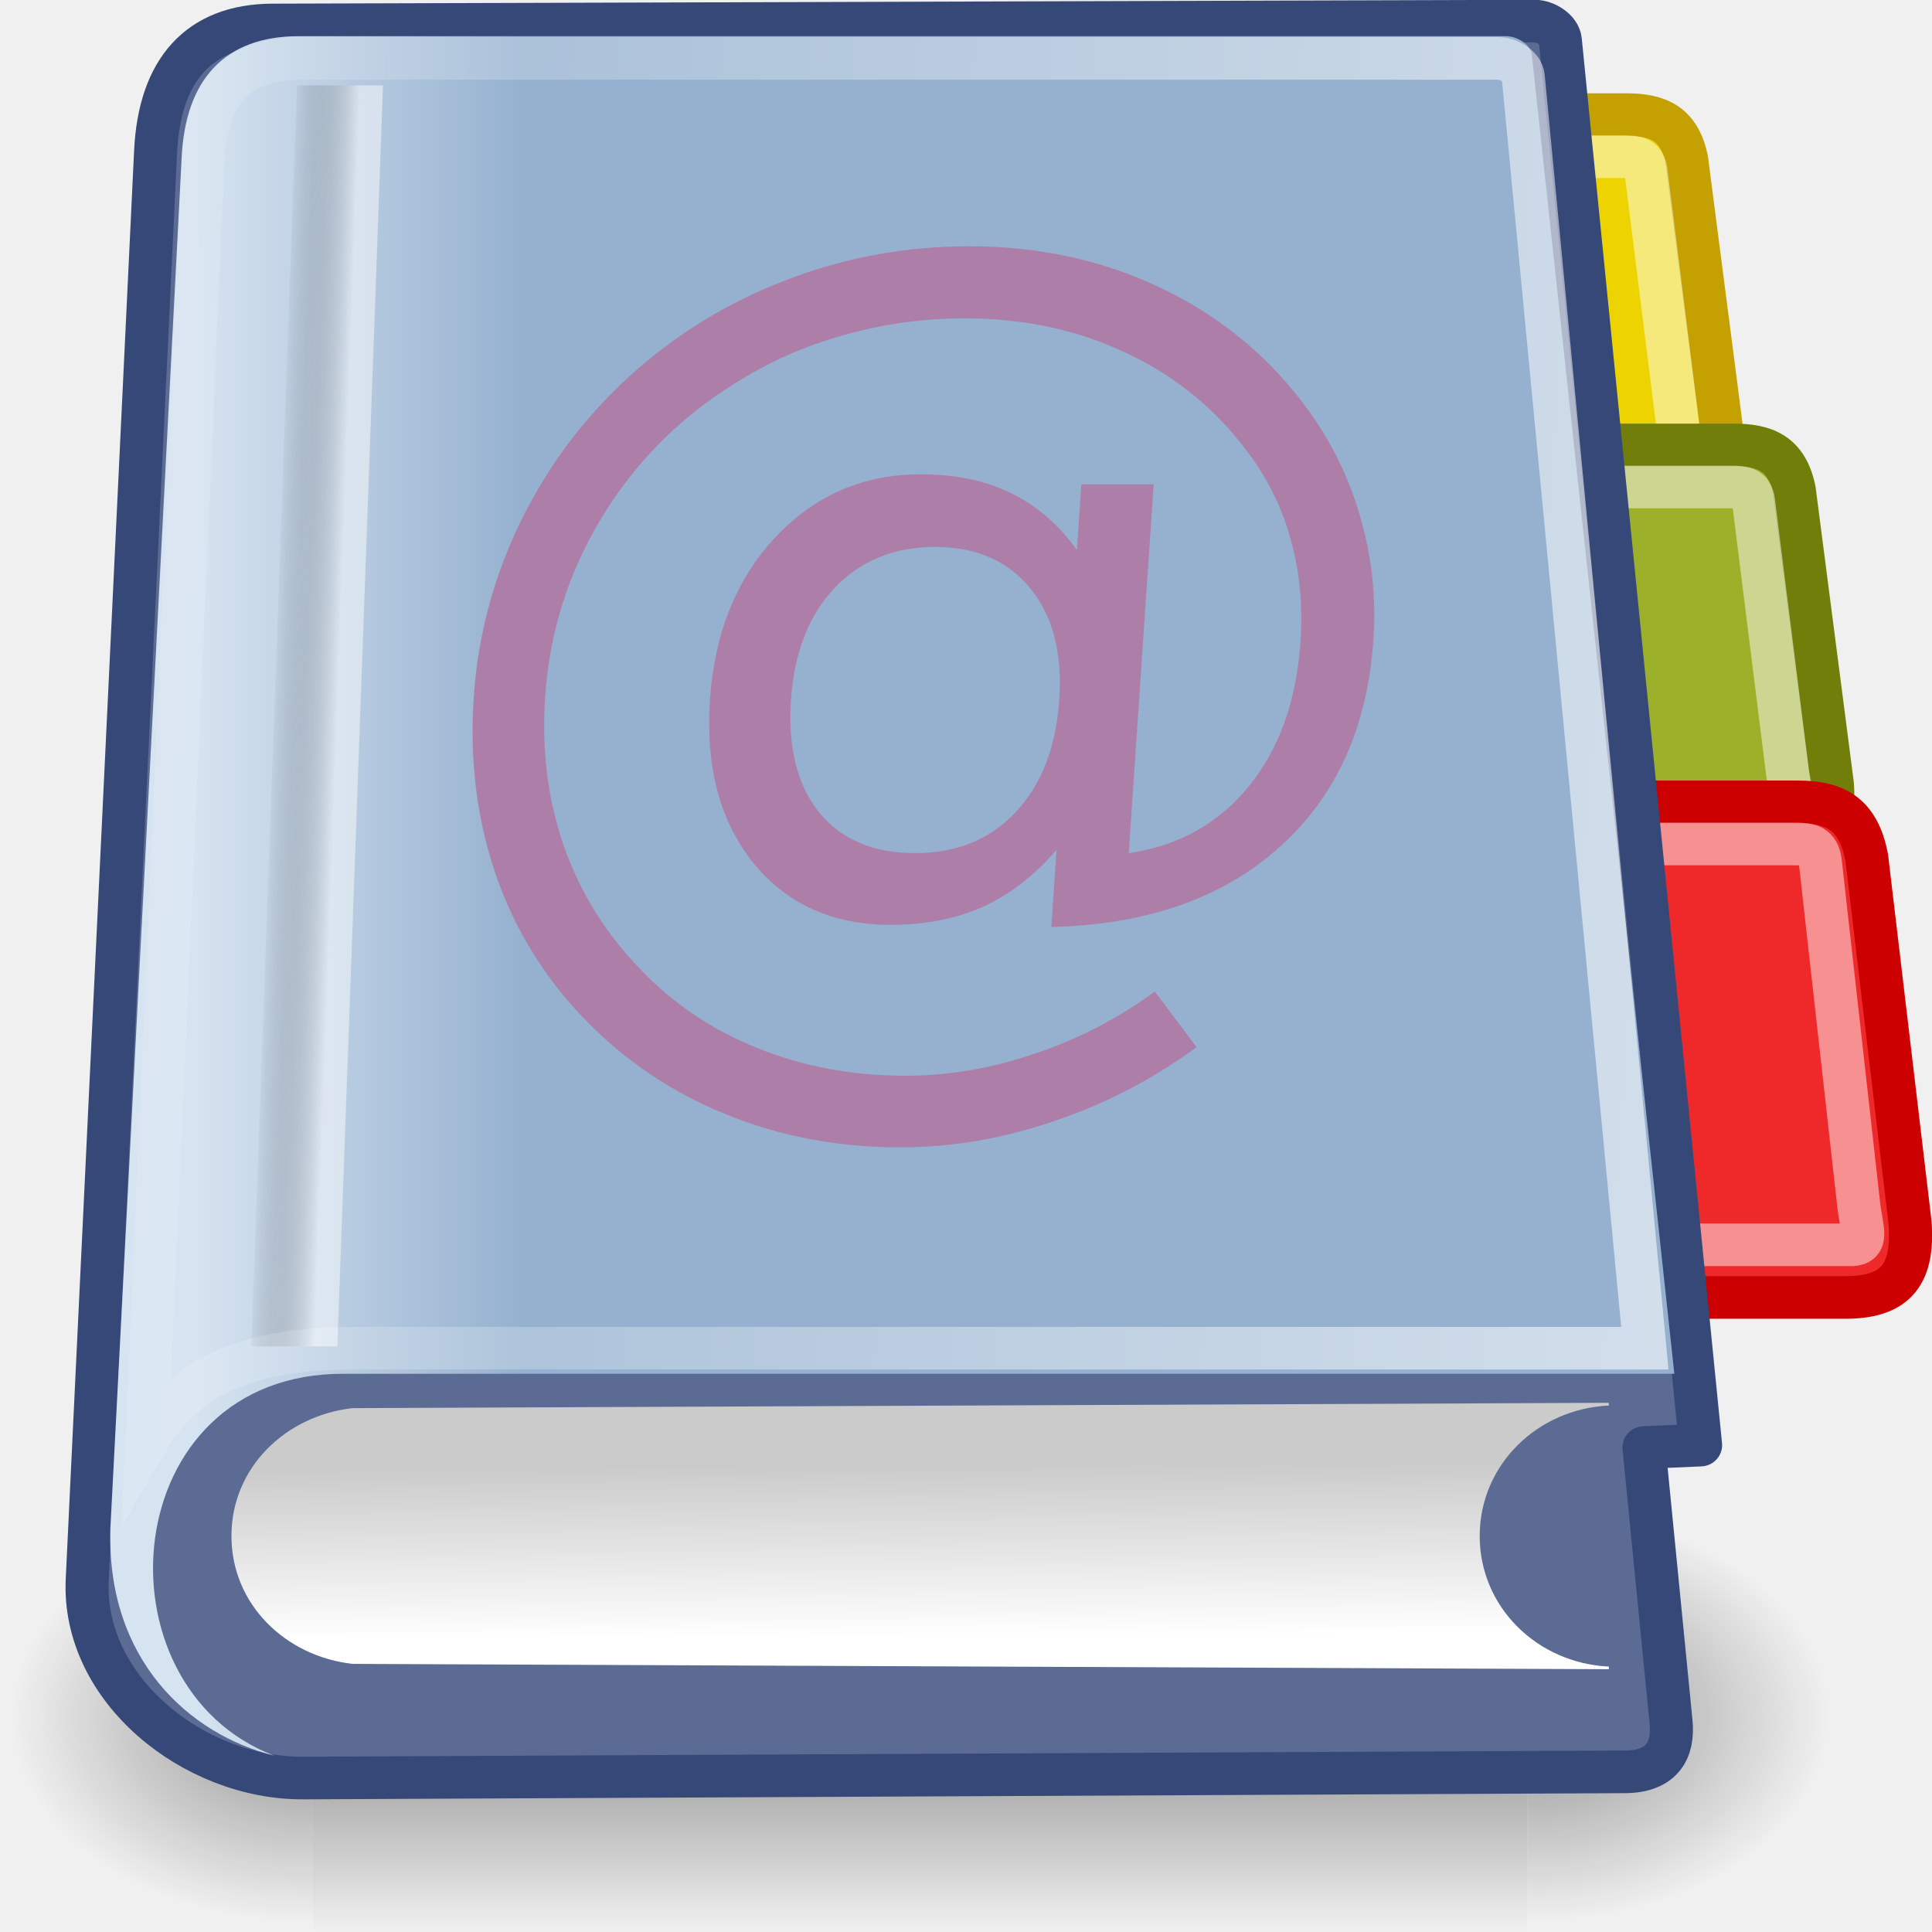
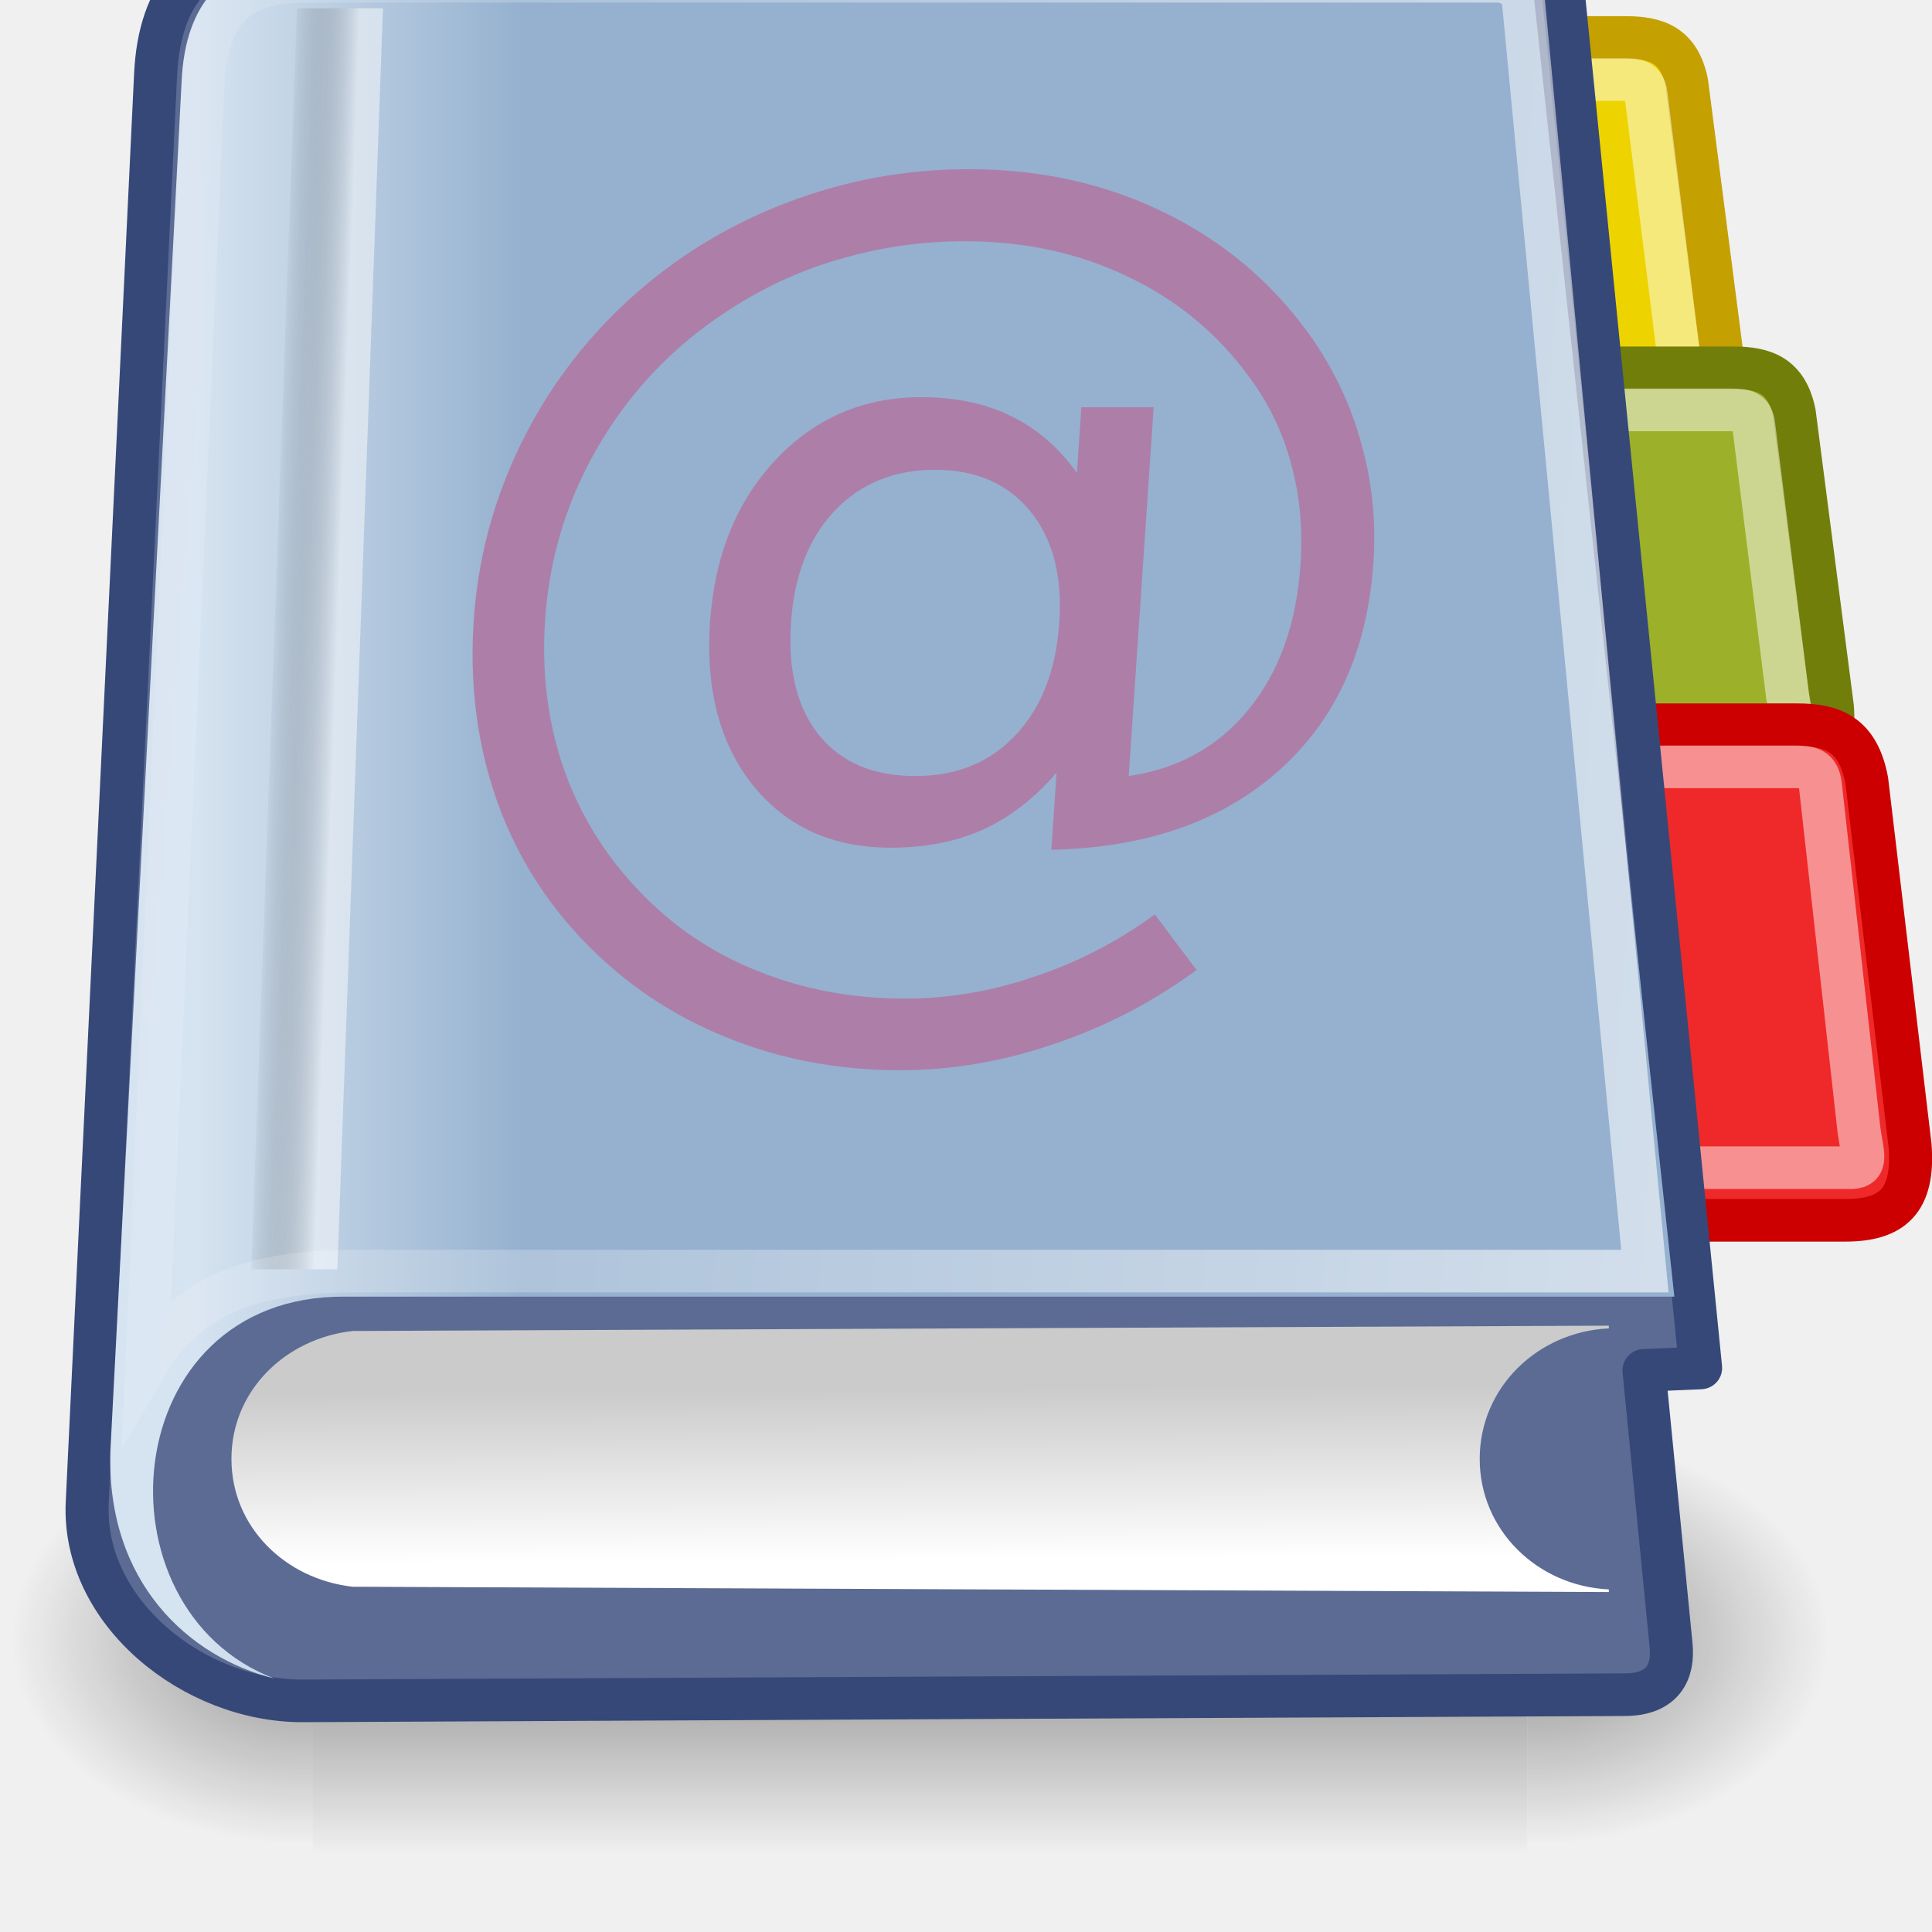
<svg xmlns="http://www.w3.org/2000/svg" xmlns:xlink="http://www.w3.org/1999/xlink" height="100%" width="100%" version="1.1" viewBox="0 0 100 100">
  <defs>
-     <linearGradient id="linearGradient2112" x1="73.362" gradientUnits="userSpaceOnUse" x2="-2.758" gradientTransform="matrix(1.025428,0,0,0.957303,0,-0.806758)" y1="26.652" y2="21.27">
+     <linearGradient id="linearGradient2112" y2="21.27" gradientUnits="userSpaceOnUse" y1="26.652" gradientTransform="matrix(1.0254 0 0 .9573 0 -.80676)" x2="-2.758" x1="73.362">
      <stop stop-color="#FFF" offset="0" />
      <stop stop-color="#FFF" stop-opacity="0" offset="1" />
    </linearGradient>
-     <linearGradient id="linearGradient2100" x1="6.587" gradientUnits="userSpaceOnUse" x2="14.511" gradientTransform="matrix(0.95775,0,0,1.027989,1,-0.571911)" y1="22.133" y2="22.133">
+     <linearGradient id="linearGradient2100" y2="22.133" gradientUnits="userSpaceOnUse" y1="22.133" gradientTransform="matrix(.95775 0 0 1.028 1 -.57191)" x2="14.511" x1="6.587">
      <stop stop-color="#d6e3f0" offset="0" />
      <stop stop-color="#95b1cf" offset="1" />
    </linearGradient>
-     <linearGradient id="linearGradient2813" x1="10.496" gradientUnits="userSpaceOnUse" y1="93.338" gradientTransform="matrix(2.262742,0,0,0.441942,1,-0.875)" x2="10.22" y2="84.287">
+     <linearGradient id="linearGradient2813" y2="84.287" gradientUnits="userSpaceOnUse" x2="10.22" gradientTransform="matrix(2.2627 0 0 .44194 1 -.875)" y1="93.338" x1="10.496">
      <stop stop-color="#FFF" offset="0" />
      <stop stop-color="#cbcbcb" offset="1" />
    </linearGradient>
-     <linearGradient id="linearGradient2801" x1="35.433" gradientUnits="userSpaceOnUse" y1="4.953" gradientTransform="matrix(0.254,0,0,3.759813,0.788629,0.148567)" x2="41.219" y2="4.953">
-       <stop stop-color="#000" stop-opacity="0.069" offset="0" />
+     <linearGradient id="linearGradient2801" y2="4.953" gradientUnits="userSpaceOnUse" x2="41.219" gradientTransform="matrix(.254 0 0 3.7598 .78863 .14857)" y1="4.953" x1="35.433">
+       <stop stop-opacity=".069" offset="0" />
      <stop stop-color="#FFF" offset="1" />
    </linearGradient>
-     <linearGradient id="linearGradient6715" x1="302.86" gradientUnits="userSpaceOnUse" x2="302.86" gradientTransform="matrix(2.774389,0,0,1.969706,-1892.179,-872.8854)" y1="366.65" y2="609.51">
-       <stop stop-color="#000" stop-opacity="0" offset="0" />
-       <stop stop-color="#000" offset="0.5" />
-       <stop stop-color="#000" stop-opacity="0" offset="1" />
+     <linearGradient id="linearGradient6715" y2="609.51" gradientUnits="userSpaceOnUse" y1="366.65" gradientTransform="matrix(2.7744 0 0 1.9697 -1892.2 -872.89)" x2="302.86" x1="302.86">
+       <stop stop-opacity="0" offset="0" />
+       <stop offset=".5" />
+       <stop stop-opacity="0" offset="1" />
    </linearGradient>
-     <radialGradient id="radialGradient6717" cx="605.71" xlink:href="#linearGradient5060" gradientUnits="userSpaceOnUse" cy="486.65" r="117.14" gradientTransform="matrix(2.774389,0,0,1.969706,-1891.633,-872.8854)" />
+     <radialGradient id="radialGradient6717" xlink:href="#linearGradient5060" gradientUnits="userSpaceOnUse" cy="486.65" cx="605.71" gradientTransform="matrix(2.7744 0 0 1.9697 -1891.6 -872.89)" r="117.14" />
    <linearGradient id="linearGradient5060">
-       <stop stop-color="#000" offset="0" />
-       <stop stop-color="#000" stop-opacity="0" offset="1" />
+       <stop offset="0" />
+       <stop stop-opacity="0" offset="1" />
    </linearGradient>
-     <radialGradient id="radialGradient6719" cx="605.71" xlink:href="#linearGradient5060" gradientUnits="userSpaceOnUse" cy="486.65" r="117.14" gradientTransform="matrix(-2.774389,0,0,1.969706,112.7623,-872.8854)" />
+     <radialGradient id="radialGradient6719" xlink:href="#linearGradient5060" gradientUnits="userSpaceOnUse" cy="486.65" cx="605.71" gradientTransform="matrix(-2.7744 0 0 1.9697 112.76 -872.89)" r="117.14" />
  </defs>
-   <g transform="matrix(107.8996,0,0,105.4843,-2.237111,-110907.68)">
-     <g transform="matrix(0.02064803,0,0,0.02091473,-0.03602825,1051.373)">
-       <path stroke-linejoin="round" style="color:black;" d="m33.096,4.652,7.425,0c0.707,0,1.237,0.177,1.414,1.061l0.884,6.894c0.088,1.061-0.376,1.414-1.326,1.414h-8.574l0.177-9.369z" fill-rule="evenodd" stroke-dashoffset="0" stroke="#c4a000" stroke-linecap="round" stroke-miterlimit="4" stroke-dasharray="none" stroke-width="1" fill="#edd400" />
-       <path opacity="0.485" stroke-linejoin="round" style="color:black;" d="m34.103,5.639,6.361,0c0.308,0,0.477,0.03,0.523,0.322l0.791,6.384c0.07,0.431,0.182,0.675-0.14,0.69h-7.674l0.14-7.396z" stroke-dashoffset="0" stroke="#FFF" stroke-linecap="round" stroke-miterlimit="4" stroke-dasharray="none" stroke-width="1" fill="none" />
-       <path stroke-linejoin="round" style="color:black;" d="m35.596,12.402,7.425,0c0.707,0,1.237,0.177,1.414,1.061l0.884,6.894c0.088,1.061-0.376,1.414-1.326,1.414h-8.574l0.177-9.369z" fill-rule="evenodd" stroke-dashoffset="0" stroke="#727e0a" stroke-linecap="round" stroke-miterlimit="4" stroke-dasharray="none" stroke-width="1" fill="#9db029" />
-       <path opacity="0.485" stroke-linejoin="round" style="color:black;" d="m36.603,13.389,6.361,0c0.308,0,0.477,0.03,0.523,0.322l0.791,6.384c0.07,0.431,0.182,0.675-0.14,0.69h-7.674l0.14-7.396z" stroke-dashoffset="0" stroke="#FFF" stroke-linecap="round" stroke-miterlimit="4" stroke-dasharray="none" stroke-width="1" fill="none" />
-       <path stroke-linejoin="round" style="color:black;" d="m36.065,20.776,8.445,0c0.804,0,1.408,0.219,1.609,1.316l1.005,8.556c0.101,1.316-0.427,1.755-1.508,1.755h-9.752l0.201-11.628z" fill-rule="evenodd" stroke-dashoffset="0" stroke="#c00" stroke-linecap="round" stroke-miterlimit="4" stroke-dasharray="none" stroke-width="1" fill="#ef2929" />
-       <path opacity="0.485" stroke-linejoin="round" style="color:black;" d="m37.209,21.764,7.235,0c0.351,0,0.542,0.038,0.594,0.409l0.9,8.118c0.079,0.548,0.207,0.859-0.16,0.877h-8.729l0.159-9.404z" stroke-dashoffset="0" stroke="#FFF" stroke-linecap="round" stroke-miterlimit="4" stroke-dasharray="none" stroke-width="1" fill="none" />
-       <g fill-rule="nonzero" transform="matrix(0.02105461,0,0,0.02086758,42.85172,40.44648)">
-         <rect opacity="0.402" style="color:black;" height="478.36" width="1339.6" y="-150.7" x="-1559.3" fill="url(#linearGradient6715)" />
-         <path opacity="0.402" style="color:black;" fill="url(#radialGradient6717)" d="m-219.62-150.68v478.33c142.87,0.9,345.4-107.17,345.4-239.2s-159.44-239.13-345.4-239.13z" />
-         <path opacity="0.402" style="color:black;" fill="url(#radialGradient6719)" d="m-1559.3-150.68v478.33c-142.87,0.9-345.4-107.17-345.4-239.2s159.44-239.13,345.4-239.13z" />
+   <g transform="matrix(107.9 0 0 105.48 -2.2371 -1.1091e5)">
+     <g transform="matrix(.020648 0 0 .020915 -.036028 1051.4)">
+       <g stroke-linejoin="round" stroke-linecap="round">
+         <path style="color:black" d="m33.096 4.652h7.425c0.707 0 1.237 0.177 1.414 1.061l0.884 6.894c0.088 1.061-0.376 1.414-1.326 1.414h-8.574l0.177-9.369z" fill-rule="evenodd" stroke="#c4a000" fill="#edd400" />
+         <path opacity=".485" style="color:black" d="m34.103 5.639h6.361c0.308 0 0.477 0.03 0.523 0.322l0.791 6.384c0.07 0.431 0.182 0.675-0.14 0.69h-7.674l0.14-7.396z" stroke="#FFF" fill="none" />
+         <path style="color:black" d="m35.596 12.402h7.425c0.707 0 1.237 0.177 1.414 1.061l0.884 6.894c0.088 1.061-0.376 1.414-1.326 1.414h-8.574l0.177-9.369z" fill-rule="evenodd" stroke="#727e0a" fill="#9db029" />
+         <path opacity=".485" style="color:black" d="m36.603 13.389h6.361c0.308 0 0.477 0.03 0.523 0.322l0.791 6.384c0.07 0.431 0.182 0.675-0.14 0.69h-7.674l0.14-7.396z" stroke="#FFF" fill="none" />
+         <path style="color:black" d="m36.065 20.776h8.445c0.804 0 1.408 0.219 1.609 1.316l1.005 8.556c0.101 1.316-0.427 1.755-1.508 1.755h-9.752l0.201-11.628z" fill-rule="evenodd" stroke="#c00" fill="#ef2929" />
+         <path opacity=".485" style="color:black" d="m37.209 21.764h7.235c0.351 0 0.542 0.038 0.594 0.409l0.9 8.118c0.079 0.548 0.207 0.859-0.16 0.877h-8.729l0.159-9.404z" stroke="#FFF" fill="none" />
      </g>
-       <path stroke-linejoin="round" style="color:black;" d="M6.364,5.519c0.091-1.915,1.008-2.964,2.715-2.97l29.327-0.09c0.247-0.001,0.569,0.2,0.593,0.45l3.259,32.958-1.315,0.057,0.629,6.446c0.06,0.624-0.182,1.159-1.072,1.163l-30.711,0.145c-2.533,0.012-5.136-2.078-5.013-4.654l1.588-33.505z" fill-rule="nonzero" stroke-dashoffset="0" stroke="#364878" stroke-linecap="round" stroke-miterlimit="4" stroke-width="1" fill="#5b6b94" />
-       <path style="color:black;" fill-rule="nonzero" fill="url(#linearGradient2813)" d="M40.125,34.875,10.938,35c-1.556,0.178-2.812,1.396-2.812,3s1.256,2.822,2.812,3l29.188,0.125v-0.062c-1.656-0.078-3-1.388-3-3.062s1.344-2.984,3-3.062v-0.063z" />
-       <path style="color:black;" fill-rule="nonzero" fill="url(#linearGradient2100)" d="m9.688,2.812c-1.707,0-2.637,1.009-2.719,2.861l-1.656,32.152c-0.092,3.078,1.827,4.828,3.812,5.33-4.25-1.63-3.688-8.992,1.625-8.961h30.898l-3.312-30.952c-0.026-0.24-0.348-0.43-0.594-0.43h-28.056z" />
-       <rect opacity="0.48" style="color:black;" fill-rule="nonzero" transform="matrix(1,0,-0.03582731,0.999358,0,0)" height="29.605" width="2" y="3.969" x="9.789" fill="url(#linearGradient2801)" />
-       <path stroke-linejoin="miter" style="color:black;" d="m9.875,3.334c-1.684,0-2.337,0.732-2.417,2.554l-1.299,29.889c0.933-1.607,2.44-2.183,4.853-2.183h29.951l-2.826-29.837c-0.023-0.237-0.343-0.424-0.586-0.424h-27.676z" stroke-dashoffset="0" stroke="url(#linearGradient2112)" stroke-linecap="round" stroke-miterlimit="20" stroke-dasharray="none" stroke-width="1" fill="none" />
-       <path fill="#ad7fa8" d="m21.126,18.381c-0.075,1.121,0.144,2.003,0.657,2.646,0.514,0.635,1.257,0.952,2.229,0.952,0.964,0,1.742-0.321,2.334-0.964,0.6-0.643,0.937-1.521,1.012-2.634,0.074-1.097-0.15-1.968-0.671-2.61-0.521-0.651-1.259-0.976-2.216-0.976-0.949,0-1.727,0.321-2.334,0.964-0.6,0.643-0.937,1.517-1.011,2.622m6.172,3.516c-0.511,0.604-1.082,1.05-1.713,1.341-0.623,0.282-1.337,0.423-2.145,0.423-1.348,0-2.413-0.486-3.195-1.458-0.773-0.98-1.107-2.254-1.002-3.821,0.105-1.568,0.614-2.842,1.526-3.821,0.912-0.98,2.039-1.47,3.379-1.47,0.807,0,1.507,0.149,2.098,0.447,0.592,0.29,1.099,0.733,1.522,1.329l0.103-1.54h1.681l-0.58,8.653c1.156-0.172,2.085-0.694,2.786-1.564,0.71-0.878,1.111-2.011,1.204-3.398,0.056-0.839-0.016-1.627-0.218-2.364-0.194-0.737-0.52-1.419-0.98-2.046-0.746-1.027-1.689-1.811-2.829-2.352-1.131-0.549-2.387-0.823-3.766-0.823-0.964,0-1.898,0.129-2.801,0.388-0.903,0.251-1.747,0.627-2.533,1.129-1.284,0.8-2.319,1.85-3.104,3.151-0.777,1.293-1.216,2.697-1.317,4.21-0.084,1.246,0.061,2.414,0.435,3.504,0.382,1.09,0.972,2.05,1.77,2.881,0.768,0.815,1.679,1.435,2.733,1.858,1.053,0.431,2.195,0.647,3.425,0.647,1.011-0,2.014-0.172,3.01-0.517,1.002-0.337,1.933-0.823,2.791-1.458l0.971,1.305c-1.031,0.76-2.14,1.341-3.327,1.74-1.18,0.408-2.365,0.611-3.557,0.611-1.45-0-2.801-0.259-4.052-0.776-1.251-0.51-2.346-1.254-3.284-2.234-0.938-0.98-1.626-2.113-2.065-3.398-0.438-1.293-0.608-2.681-0.508-4.162,0.096-1.427,0.454-2.787,1.073-4.08,0.62-1.293,1.456-2.43,2.51-3.41,1.078-0.996,2.297-1.756,3.657-2.281,1.361-0.533,2.782-0.8,4.263-0.8,1.662,0,3.179,0.341,4.552,1.023,1.381,0.682,2.511,1.65,3.391,2.904,0.536,0.768,0.927,1.603,1.172,2.505,0.253,0.901,0.347,1.834,0.283,2.799-0.138,2.062-0.871,3.688-2.197,4.88-1.326,1.192-3.089,1.811-5.287,1.858l0.122-1.811" />
+       <g>
+         <g transform="matrix(.021055 0 0 .020868 42.852 40.446)">
+           <rect opacity=".402" style="color:black" height="478.36" width="1339.6" y="-150.7" x="-1559.3" fill="url(#linearGradient6715)" />
+           <path opacity=".402" style="color:black" d="m-219.62-150.68v478.33c142.87 0.9 345.4-107.17 345.4-239.2s-159.44-239.13-345.4-239.13z" fill="url(#radialGradient6717)" />
+           <path opacity=".402" style="color:black" d="m-1559.3-150.68v478.33c-142.87 0.9-345.4-107.17-345.4-239.2s159.44-239.13 345.4-239.13z" fill="url(#radialGradient6719)" />
+         </g>
+         <path stroke-linejoin="round" style="color:black" d="m6.364 5.519c0.091-1.915 1.008-2.964 2.715-2.97l29.327-0.09c0.247-0.001 0.569 0.2 0.593 0.45l3.259 32.958-1.315 0.057 0.629 6.446c0.06 0.624-0.182 1.159-1.072 1.163l-30.711 0.145c-2.533 0.012-5.136-2.078-5.013-4.654l1.588-33.505z" stroke="#364878" stroke-linecap="round" fill="#5b6b94" />
+         <path style="color:black" fill="url(#linearGradient2813)" d="m40.125 34.875-29.187 0.125c-1.556 0.178-2.812 1.396-2.812 3s1.256 2.822 2.812 3l29.188 0.125v-0.062c-1.656-0.078-3-1.388-3-3.062s1.344-2.984 3-3.062v-0.063z" />
+         <path style="color:black" fill="url(#linearGradient2100)" d="m9.688 2.812c-1.707 0-2.637 1.009-2.719 2.861l-1.656 32.152c-0.092 3.078 1.827 4.828 3.812 5.33-4.25-1.63-3.688-8.992 1.625-8.961h30.898l-3.312-30.952c-0.026-0.24-0.348-0.43-0.594-0.43h-28.056z" />
+         <rect opacity=".48" style="color:black" transform="matrix(1 0 -.035827 .99936 0 0)" height="29.605" width="2" y="3.969" x="9.789" fill="url(#linearGradient2801)" />
+       </g>
+       <path style="color:black" d="m9.875 3.334c-1.684 0-2.337 0.732-2.417 2.554l-1.299 29.889c0.933-1.607 2.44-2.183 4.853-2.183h29.951l-2.826-29.837c-0.023-0.237-0.343-0.424-0.586-0.424h-27.676z" stroke="url(#linearGradient2112)" stroke-linecap="round" stroke-miterlimit="20" fill="none" />
+       <path d="m21.126 18.381c-0.075 1.121 0.144 2.003 0.657 2.646 0.514 0.635 1.257 0.952 2.229 0.952 0.964 0 1.742-0.321 2.334-0.964 0.6-0.643 0.937-1.521 1.012-2.634 0.074-1.097-0.15-1.968-0.671-2.61-0.521-0.651-1.259-0.976-2.216-0.976-0.949 0-1.727 0.321-2.334 0.964-0.6 0.643-0.937 1.517-1.011 2.622m6.172 3.516c-0.511 0.604-1.082 1.05-1.713 1.341-0.623 0.282-1.337 0.423-2.145 0.423-1.348 0-2.413-0.486-3.195-1.458-0.773-0.98-1.107-2.254-1.002-3.821 0.105-1.568 0.614-2.842 1.526-3.821 0.912-0.98 2.039-1.47 3.379-1.47 0.807 0 1.507 0.149 2.098 0.447 0.592 0.29 1.099 0.733 1.522 1.329l0.103-1.54h1.681l-0.58 8.653c1.156-0.172 2.085-0.694 2.786-1.564 0.71-0.878 1.111-2.011 1.204-3.398 0.056-0.839-0.016-1.627-0.218-2.364-0.194-0.737-0.52-1.419-0.98-2.046-0.746-1.027-1.689-1.811-2.829-2.352-1.131-0.549-2.387-0.823-3.766-0.823-0.964 0-1.898 0.129-2.801 0.388-0.903 0.251-1.747 0.627-2.533 1.129-1.284 0.8-2.319 1.85-3.104 3.151-0.777 1.293-1.216 2.697-1.317 4.21-0.084 1.246 0.061 2.414 0.435 3.504 0.382 1.09 0.972 2.05 1.77 2.881 0.768 0.815 1.679 1.435 2.733 1.858 1.053 0.431 2.195 0.647 3.425 0.647 1.011-0 2.014-0.172 3.01-0.517 1.002-0.337 1.933-0.823 2.791-1.458l0.971 1.305c-1.031 0.76-2.14 1.341-3.327 1.74-1.18 0.408-2.365 0.611-3.557 0.611-1.45-0-2.801-0.259-4.052-0.776-1.251-0.51-2.346-1.254-3.284-2.234-0.938-0.98-1.626-2.113-2.065-3.398-0.438-1.293-0.608-2.681-0.508-4.162 0.096-1.427 0.454-2.787 1.073-4.08 0.62-1.293 1.456-2.43 2.51-3.41 1.078-0.996 2.297-1.756 3.657-2.281 1.361-0.533 2.782-0.8 4.263-0.8 1.662 0 3.179 0.341 4.552 1.023 1.381 0.682 2.511 1.65 3.391 2.904 0.536 0.768 0.927 1.603 1.172 2.505 0.253 0.901 0.347 1.834 0.283 2.799-0.138 2.062-0.871 3.688-2.197 4.88-1.326 1.192-3.089 1.811-5.287 1.858l0.122-1.811" fill="#ad7fa8" />
    </g>
  </g>
</svg>
